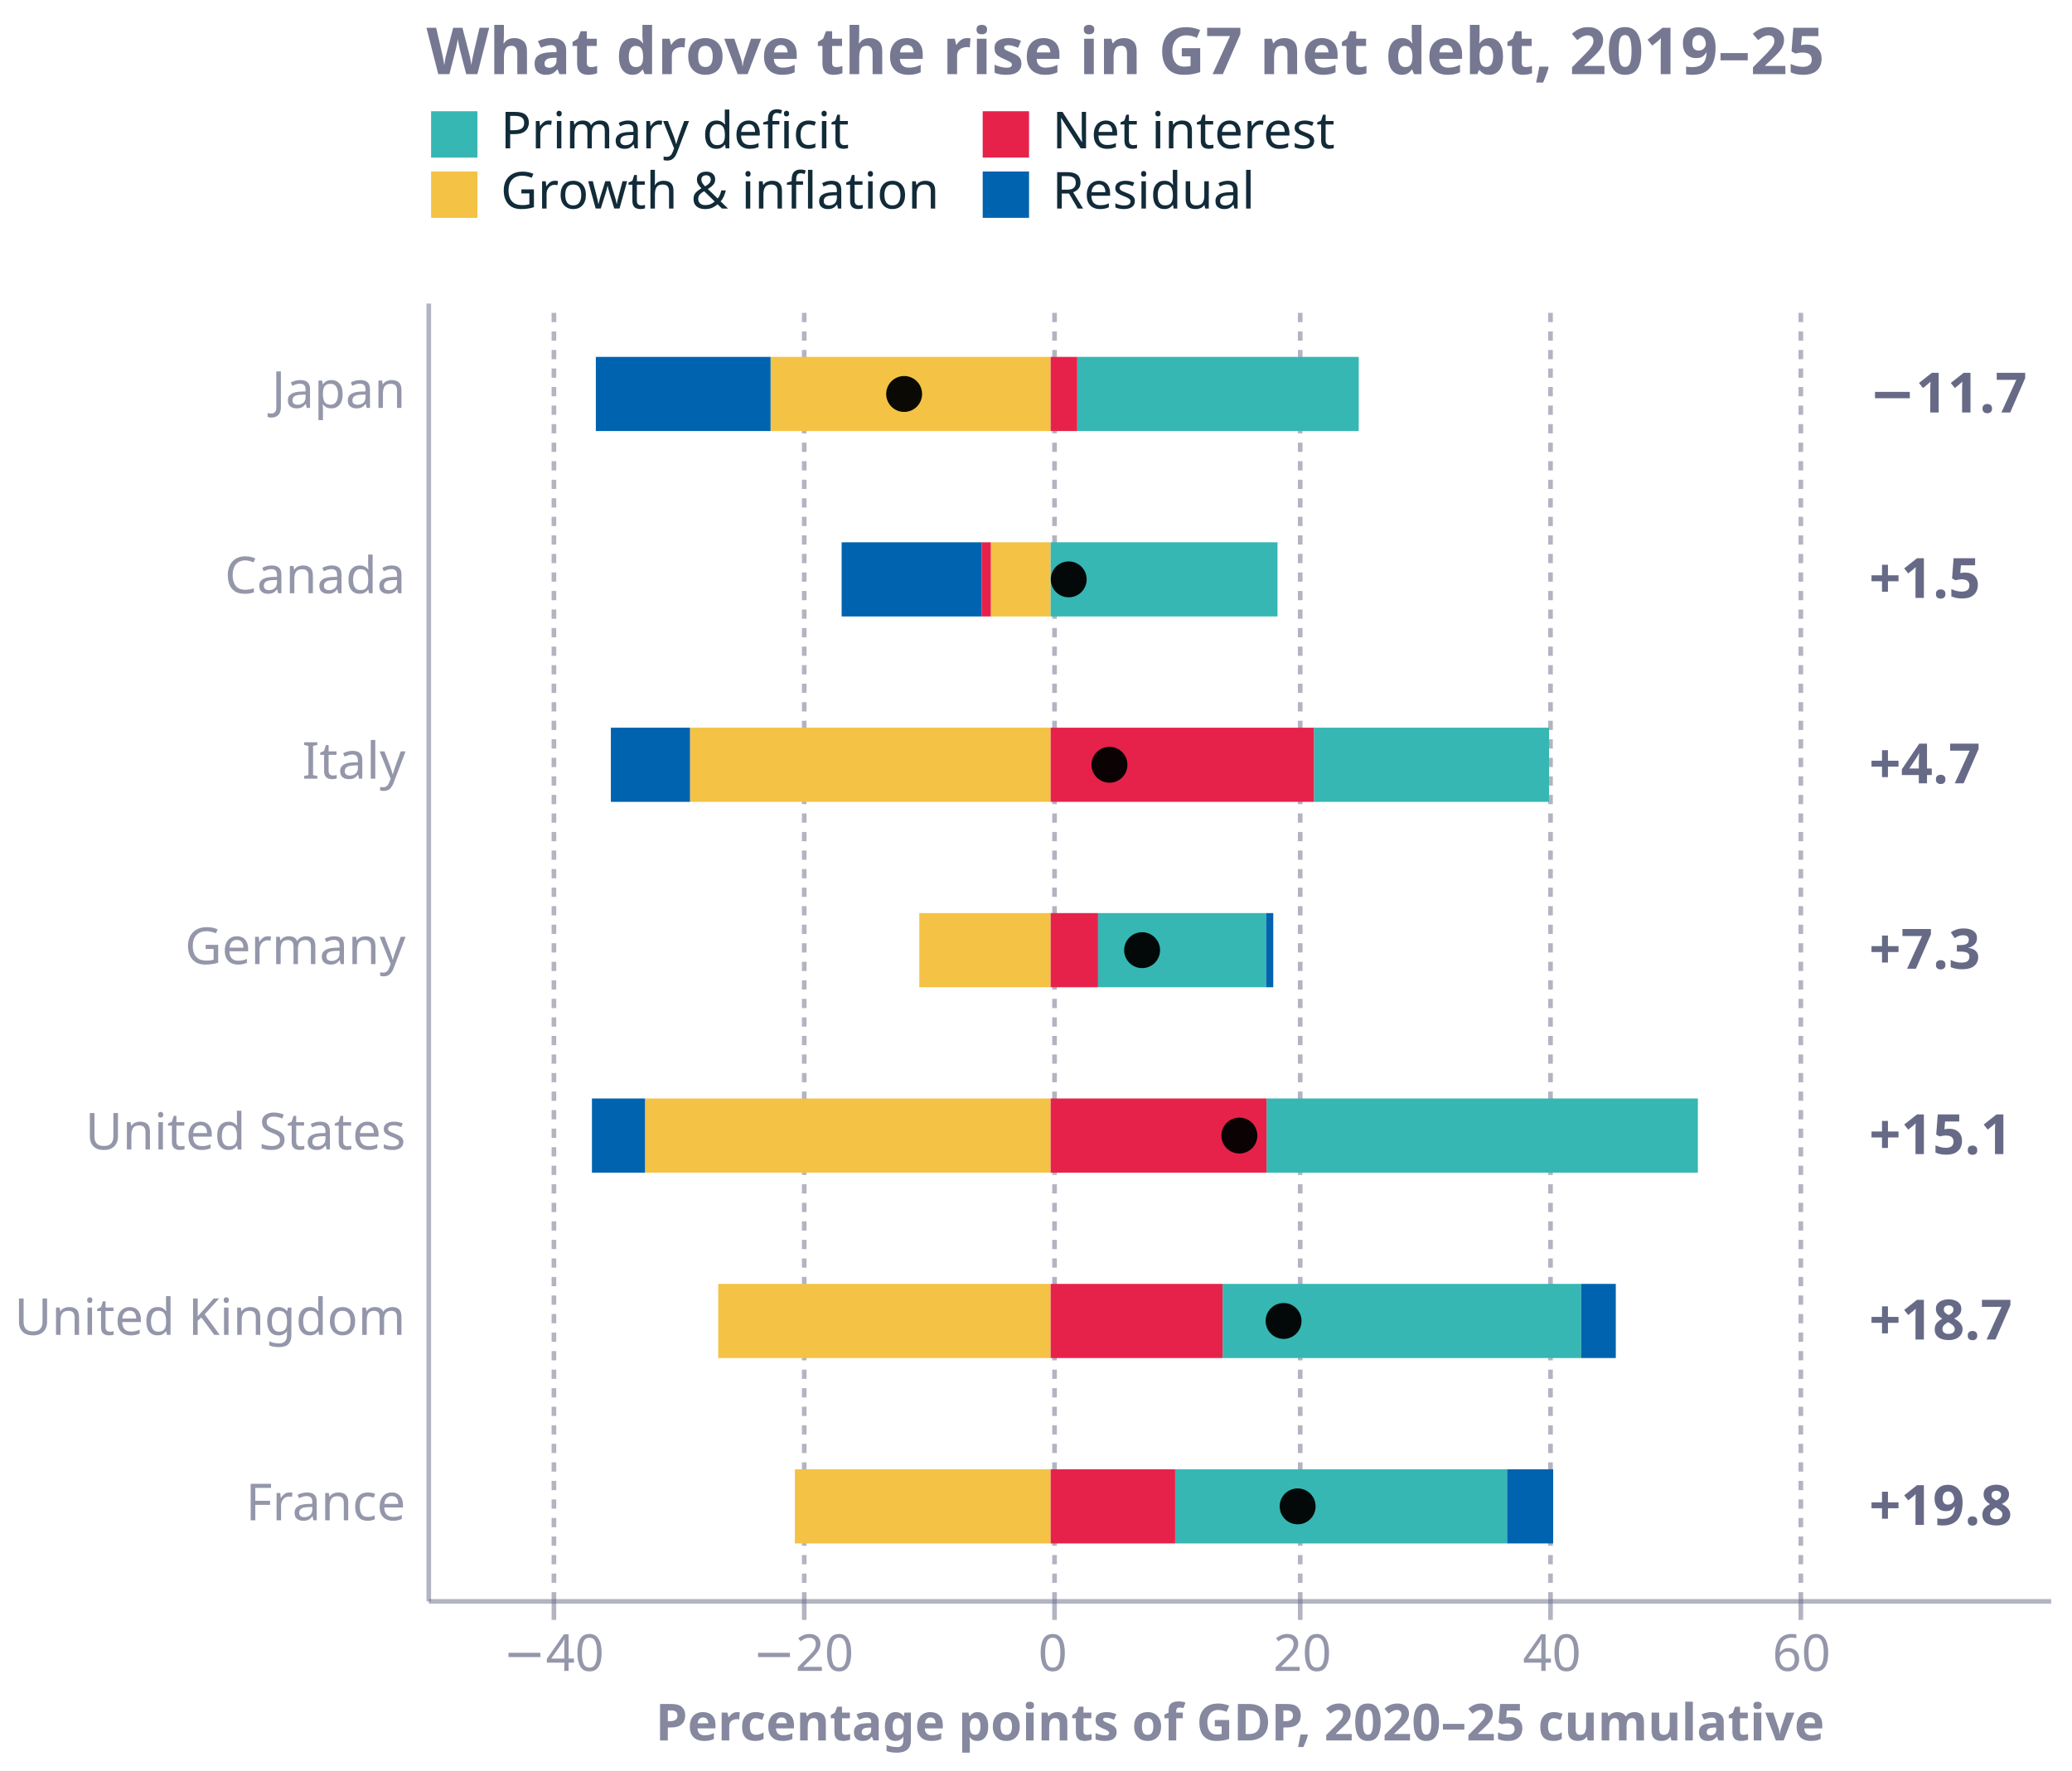
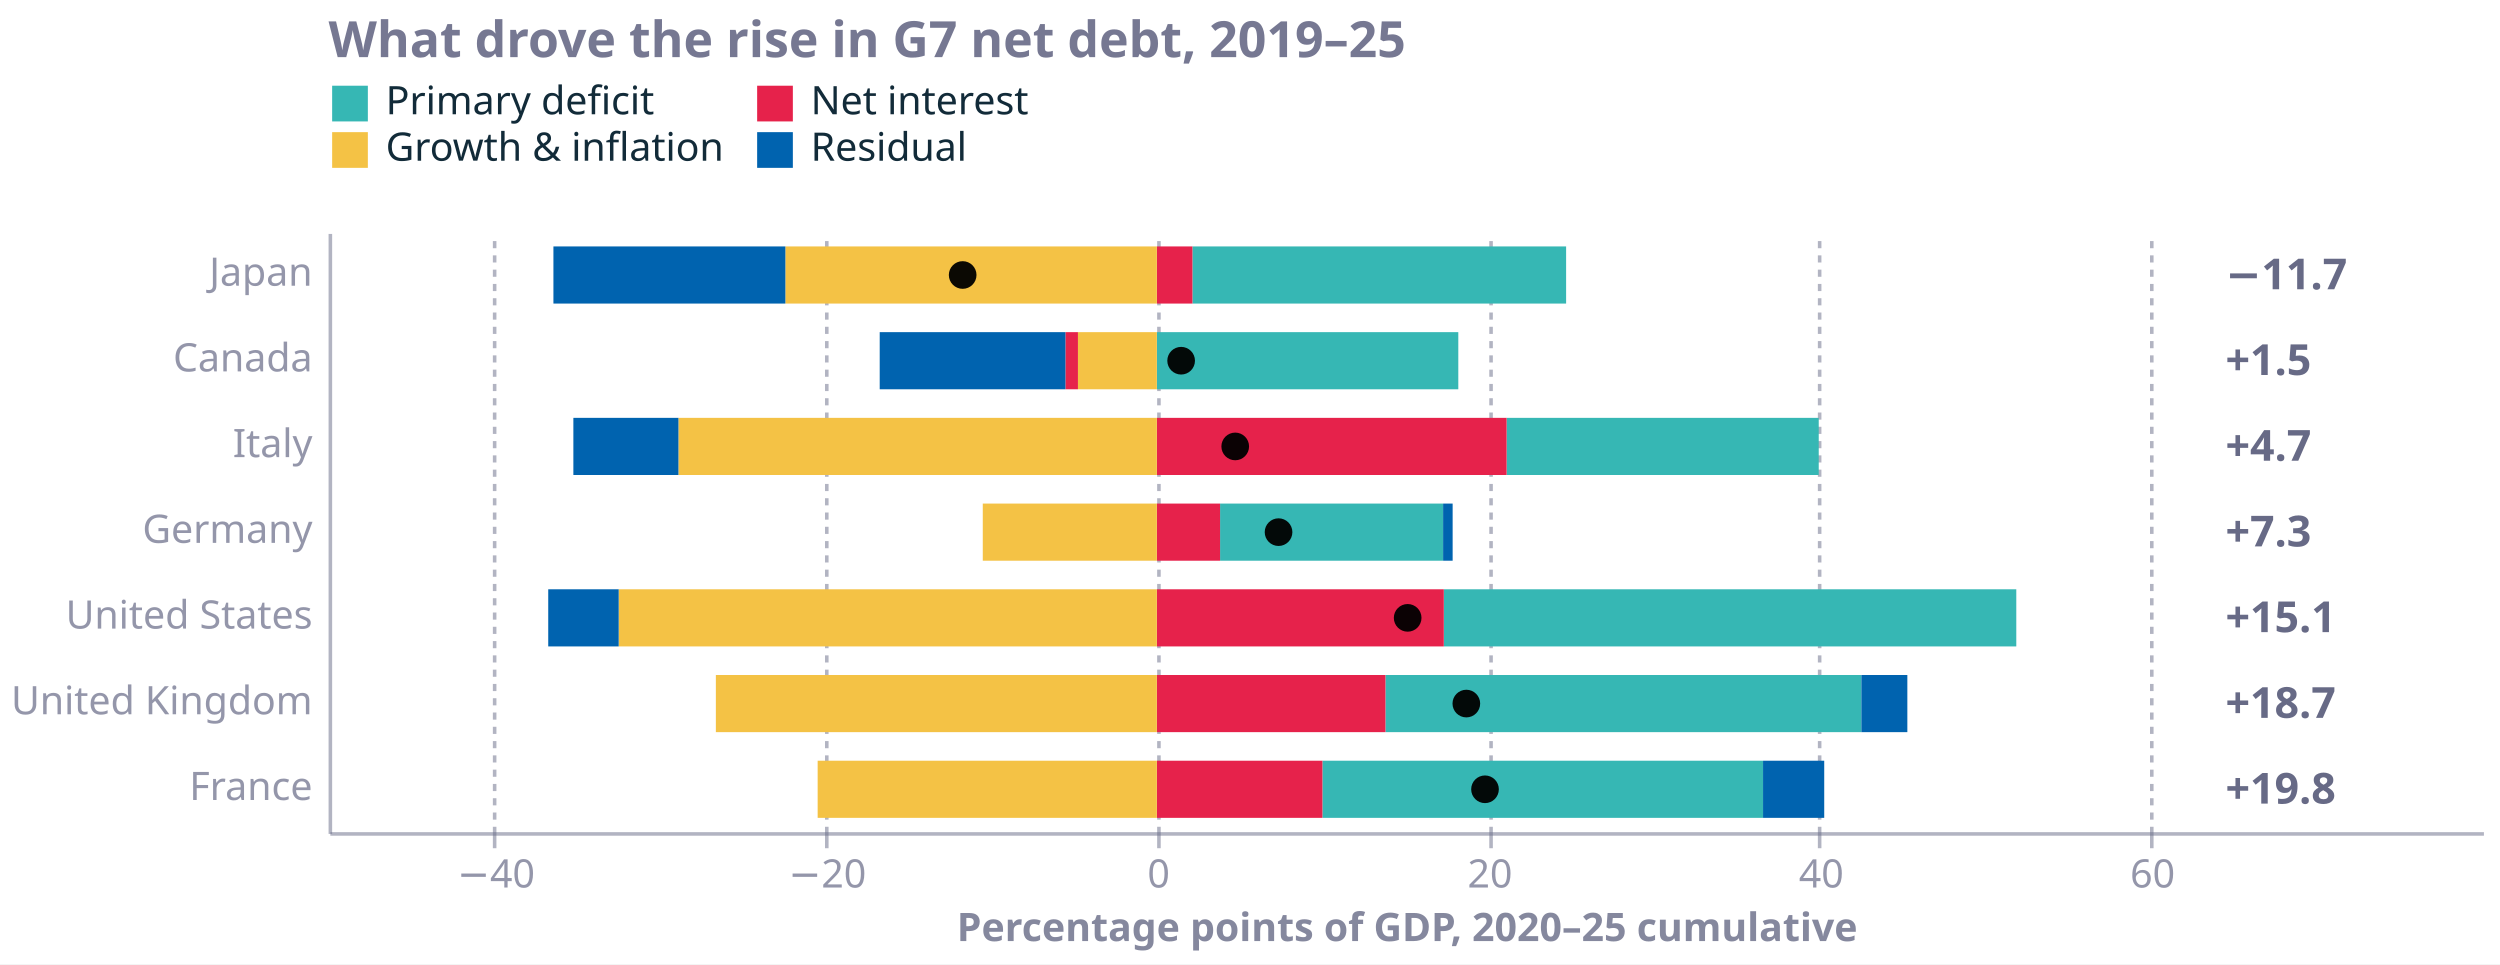
- <svg xmlns="http://www.w3.org/2000/svg" version="1.1" class="marks" width="447" height="382" viewBox="0 0 447 382">
-   <rect width="447" height="382" fill="white" />
+ <svg xmlns="http://www.w3.org/2000/svg" version="1.1" class="marks" width="700" height="270" viewBox="0 0 700 270">
+   <rect width="700" height="270" fill="white" />
  <g fill="none" stroke-miterlimit="10" transform="translate(92,65)">
    <g class="mark-group role-frame root" role="graphics-object" aria-roledescription="group mark container">
      <g transform="translate(0,0)">
-         <path class="background" aria-hidden="true" d="M0,0h350v280h-350Z" />
+         <path class="background" aria-hidden="true" d="M0,0h603v168h-603Z" />
        <g>
          <g class="mark-group role-axis" aria-hidden="true">
-             <g transform="translate(0.5,280.5)">
+             <g transform="translate(0.5,168.5)">
              <path class="background" aria-hidden="true" d="M0,0h0v0h0Z" pointer-events="none" />
              <g>
                <g class="mark-rule role-axis-grid" pointer-events="none">
-                   <line transform="translate(27,0)" x2="0" y2="-280" stroke="#676A86" stroke-opacity="0.5" stroke-width="1" stroke-dasharray="2,2" opacity="1" />
-                   <line transform="translate(81,0)" x2="0" y2="-280" stroke="#676A86" stroke-opacity="0.5" stroke-width="1" stroke-dasharray="2,2" opacity="1" />
-                   <line transform="translate(135,0)" x2="0" y2="-280" stroke="#676A86" stroke-opacity="0.5" stroke-width="1" stroke-dasharray="2,2" opacity="1" />
-                   <line transform="translate(188,0)" x2="0" y2="-280" stroke="#676A86" stroke-opacity="0.5" stroke-width="1" stroke-dasharray="2,2" opacity="1" />
-                   <line transform="translate(242,0)" x2="0" y2="-280" stroke="#676A86" stroke-opacity="0.5" stroke-width="1" stroke-dasharray="2,2" opacity="1" />
-                   <line transform="translate(296,0)" x2="0" y2="-280" stroke="#676A86" stroke-opacity="0.5" stroke-width="1" stroke-dasharray="2,2" opacity="1" />
+                   <line transform="translate(46,0)" x2="0" y2="-168" stroke="#676A86" stroke-opacity="0.5" stroke-width="1" stroke-dasharray="2,2" opacity="1" />
+                   <line transform="translate(139,0)" x2="0" y2="-168" stroke="#676A86" stroke-opacity="0.5" stroke-width="1" stroke-dasharray="2,2" opacity="1" />
+                   <line transform="translate(232,0)" x2="0" y2="-168" stroke="#676A86" stroke-opacity="0.5" stroke-width="1" stroke-dasharray="2,2" opacity="1" />
+                   <line transform="translate(325,0)" x2="0" y2="-168" stroke="#676A86" stroke-opacity="0.5" stroke-width="1" stroke-dasharray="2,2" opacity="1" />
+                   <line transform="translate(417,0)" x2="0" y2="-168" stroke="#676A86" stroke-opacity="0.5" stroke-width="1" stroke-dasharray="2,2" opacity="1" />
+                   <line transform="translate(510,0)" x2="0" y2="-168" stroke="#676A86" stroke-opacity="0.5" stroke-width="1" stroke-dasharray="2,2" opacity="1" />
                </g>
              </g>
              <path class="foreground" aria-hidden="true" d="" pointer-events="none" display="none" />
            </g>
          </g>
          <g class="mark-group role-axis" role="graphics-symbol" aria-roledescription="axis" aria-label="X-axis titled 'Percentage points of GDP, 2020–25 cumulative' for a linear scale with values from −50 to 80">
-             <g transform="translate(0.5,280.5)">
+             <g transform="translate(0.5,168.5)">
              <path class="background" aria-hidden="true" d="M0,0h0v0h0Z" pointer-events="none" />
              <g>
                <g class="mark-rule role-axis-tick" pointer-events="none">
-                   <line transform="translate(27,0)" x2="0" y2="4" stroke="#676A86" stroke-opacity="0.5" stroke-width="1" opacity="1" />
-                   <line transform="translate(81,0)" x2="0" y2="4" stroke="#676A86" stroke-opacity="0.5" stroke-width="1" opacity="1" />
-                   <line transform="translate(135,0)" x2="0" y2="4" stroke="#676A86" stroke-opacity="0.5" stroke-width="1" opacity="1" />
-                   <line transform="translate(188,0)" x2="0" y2="4" stroke="#676A86" stroke-opacity="0.5" stroke-width="1" opacity="1" />
-                   <line transform="translate(242,0)" x2="0" y2="4" stroke="#676A86" stroke-opacity="0.5" stroke-width="1" opacity="1" />
-                   <line transform="translate(296,0)" x2="0" y2="4" stroke="#676A86" stroke-opacity="0.5" stroke-width="1" opacity="1" />
+                   <line transform="translate(46,0)" x2="0" y2="4" stroke="#676A86" stroke-opacity="0.5" stroke-width="1" opacity="1" />
+                   <line transform="translate(139,0)" x2="0" y2="4" stroke="#676A86" stroke-opacity="0.5" stroke-width="1" opacity="1" />
+                   <line transform="translate(232,0)" x2="0" y2="4" stroke="#676A86" stroke-opacity="0.5" stroke-width="1" opacity="1" />
+                   <line transform="translate(325,0)" x2="0" y2="4" stroke="#676A86" stroke-opacity="0.5" stroke-width="1" opacity="1" />
+                   <line transform="translate(417,0)" x2="0" y2="4" stroke="#676A86" stroke-opacity="0.5" stroke-width="1" opacity="1" />
+                   <line transform="translate(510,0)" x2="0" y2="4" stroke="#676A86" stroke-opacity="0.5" stroke-width="1" opacity="1" />
                </g>
                <g class="mark-text role-axis-label" pointer-events="none">
-                   <text text-anchor="middle" transform="translate(26.92308,15)" font-family="Circular Std" font-size="11px" fill="#676A86" fill-opacity="0.7" opacity="1">−40</text>
-                   <text text-anchor="middle" transform="translate(80.76923,15)" font-family="Circular Std" font-size="11px" fill="#676A86" fill-opacity="0.7" opacity="1">−20</text>
-                   <text text-anchor="middle" transform="translate(134.6154,15)" font-family="Circular Std" font-size="11px" fill="#676A86" fill-opacity="0.7" opacity="1">0</text>
-                   <text text-anchor="middle" transform="translate(188.4615,15)" font-family="Circular Std" font-size="11px" fill="#676A86" fill-opacity="0.7" opacity="1">20</text>
-                   <text text-anchor="middle" transform="translate(242.3077,15)" font-family="Circular Std" font-size="11px" fill="#676A86" fill-opacity="0.7" opacity="1">40</text>
-                   <text text-anchor="middle" transform="translate(296.1538,15)" font-family="Circular Std" font-size="11px" fill="#676A86" fill-opacity="0.7" opacity="1">60</text>
+                   <text text-anchor="middle" transform="translate(46.38462,15)" font-family="Circular Std" font-size="11px" fill="#676A86" fill-opacity="0.7" opacity="1">−40</text>
+                   <text text-anchor="middle" transform="translate(139.1538,15)" font-family="Circular Std" font-size="11px" fill="#676A86" fill-opacity="0.7" opacity="1">−20</text>
+                   <text text-anchor="middle" transform="translate(231.9231,15)" font-family="Circular Std" font-size="11px" fill="#676A86" fill-opacity="0.7" opacity="1">0</text>
+                   <text text-anchor="middle" transform="translate(324.6923,15)" font-family="Circular Std" font-size="11px" fill="#676A86" fill-opacity="0.7" opacity="1">20</text>
+                   <text text-anchor="middle" transform="translate(417.4615,15)" font-family="Circular Std" font-size="11px" fill="#676A86" fill-opacity="0.7" opacity="1">40</text>
+                   <text text-anchor="middle" transform="translate(510.2308,15)" font-family="Circular Std" font-size="11px" fill="#676A86" fill-opacity="0.7" opacity="1">60</text>
                </g>
                <g class="mark-rule role-axis-domain" pointer-events="none">
-                   <line transform="translate(0,0)" x2="350" y2="0" stroke="#676A86" stroke-opacity="0.5" stroke-width="1" opacity="1" />
+                   <line transform="translate(0,0)" x2="603" y2="0" stroke="#676A86" stroke-opacity="0.5" stroke-width="1" opacity="1" />
                </g>
                <g class="mark-text role-axis-title" pointer-events="none">
-                   <text text-anchor="middle" transform="translate(175,30)" font-family="Circular Std" font-size="11px" font-weight="bold" fill="#676A86" fill-opacity="0.8" opacity="1">Percentage points of GDP, 2020–25 cumulative</text>
+                   <text text-anchor="middle" transform="translate(301.5,30)" font-family="Circular Std" font-size="11px" font-weight="bold" fill="#676A86" fill-opacity="0.8" opacity="1">Percentage points of GDP, 2020–25 cumulative</text>
                </g>
              </g>
              <path class="foreground" aria-hidden="true" d="" pointer-events="none" display="none" />
            </g>
          </g>
          <g class="mark-group role-axis" role="graphics-symbol" aria-roledescription="axis" aria-label="Y-axis for a discrete scale with 7 values: Japan, Canada, Italy, Germany, United States, United Kingdom, France">
            <g transform="translate(0.5,0.5)">
              <path class="background" aria-hidden="true" d="M0,0h0v0h0Z" pointer-events="none" />
              <g>
                <g class="mark-text role-axis-label" pointer-events="none">
-                   <text text-anchor="end" transform="translate(-5,22.5)" font-family="Circular Std" font-size="11px" fill="#676A86" fill-opacity="0.7" opacity="1">Japan</text>
-                   <text text-anchor="end" transform="translate(-5,62.5)" font-family="Circular Std" font-size="11px" fill="#676A86" fill-opacity="0.7" opacity="1">Canada</text>
-                   <text text-anchor="end" transform="translate(-5,102.5)" font-family="Circular Std" font-size="11px" fill="#676A86" fill-opacity="0.7" opacity="1">Italy</text>
-                   <text text-anchor="end" transform="translate(-5,142.5)" font-family="Circular Std" font-size="11px" fill="#676A86" fill-opacity="0.7" opacity="1">Germany</text>
-                   <text text-anchor="end" transform="translate(-5,182.5)" font-family="Circular Std" font-size="11px" fill="#676A86" fill-opacity="0.7" opacity="1">United States</text>
-                   <text text-anchor="end" transform="translate(-5,222.5)" font-family="Circular Std" font-size="11px" fill="#676A86" fill-opacity="0.7" opacity="1">United Kingdom</text>
-                   <text text-anchor="end" transform="translate(-5,262.5)" font-family="Circular Std" font-size="11px" fill="#676A86" fill-opacity="0.7" opacity="1">France</text>
+                   <text text-anchor="end" transform="translate(-5,14.5)" font-family="Circular Std" font-size="11px" fill="#676A86" fill-opacity="0.7" opacity="1">Japan</text>
+                   <text text-anchor="end" transform="translate(-5,38.5)" font-family="Circular Std" font-size="11px" fill="#676A86" fill-opacity="0.7" opacity="1">Canada</text>
+                   <text text-anchor="end" transform="translate(-5,62.5)" font-family="Circular Std" font-size="11px" fill="#676A86" fill-opacity="0.7" opacity="1">Italy</text>
+                   <text text-anchor="end" transform="translate(-5,86.5)" font-family="Circular Std" font-size="11px" fill="#676A86" fill-opacity="0.7" opacity="1">Germany</text>
+                   <text text-anchor="end" transform="translate(-5,110.5)" font-family="Circular Std" font-size="11px" fill="#676A86" fill-opacity="0.7" opacity="1">United States</text>
+                   <text text-anchor="end" transform="translate(-5,134.5)" font-family="Circular Std" font-size="11px" fill="#676A86" fill-opacity="0.7" opacity="1">United Kingdom</text>
+                   <text text-anchor="end" transform="translate(-5,158.5)" font-family="Circular Std" font-size="11px" fill="#676A86" fill-opacity="0.7" opacity="1">France</text>
                </g>
                <g class="mark-rule role-axis-domain" pointer-events="none">
-                   <line transform="translate(0,0)" x2="0" y2="280" stroke="#676A86" stroke-opacity="0.5" stroke-width="1" opacity="1" />
+                   <line transform="translate(0,0)" x2="0" y2="168" stroke="#676A86" stroke-opacity="0.5" stroke-width="1" opacity="1" />
                </g>
              </g>
              <path class="foreground" aria-hidden="true" d="" pointer-events="none" display="none" />
            </g>
          </g>
          <g class="mark-rect role-mark layer_0_marks" role="graphics-object" aria-roledescription="rect mark container">
-             <path aria-label="Percentage points of GDP, 2020–25 cumulative: 18.196; country: Canada; driver: Primary deficit" role="graphics-symbol" aria-roledescription="bar" d="M134.615,52h48.989v16h-48.989Z" fill="#36B7B4" />
-             <path aria-label="Percentage points of GDP, 2020–25 cumulative: 26.598; country: France; driver: Primary deficit" role="graphics-symbol" aria-roledescription="bar" d="M161.522,252h71.61v16h-71.61Z" fill="#36B7B4" />
-             <path aria-label="Percentage points of GDP, 2020–25 cumulative: 13.464; country: Germany; driver: Primary deficit" role="graphics-symbol" aria-roledescription="bar" d="M144.887,132h36.249v16h-36.249Z" fill="#36B7B4" />
-             <path aria-label="Percentage points of GDP, 2020–25 cumulative: 18.841; country: Italy; driver: Primary deficit" role="graphics-symbol" aria-roledescription="bar" d="M191.455,92h50.726v16h-50.726Z" fill="#36B7B4" />
-             <path aria-label="Percentage points of GDP, 2020–25 cumulative: 22.557; country: Japan; driver: Primary deficit" role="graphics-symbol" aria-roledescription="bar" d="M140.396,12h60.73v16h-60.73Z" fill="#36B7B4" />
-             <path aria-label="Percentage points of GDP, 2020–25 cumulative: 28.73; country: United Kingdom; driver: Primary deficit" role="graphics-symbol" aria-roledescription="bar" d="M171.764,212h77.35v16h-77.35Z" fill="#36B7B4" />
-             <path aria-label="Percentage points of GDP, 2020–25 cumulative: 34.559; country: United States; driver: Primary deficit" role="graphics-symbol" aria-roledescription="bar" d="M181.246,172h93.043v16h-93.043Z" fill="#36B7B4" />
-             <path aria-label="Percentage points of GDP, 2020–25 cumulative: −0.758; country: Canada; driver: Net interest" role="graphics-symbol" aria-roledescription="bar" d="M119.75,52h2.041v16h-2.041Z" fill="#E6224B" />
-             <path aria-label="Percentage points of GDP, 2020–25 cumulative: 9.994; country: France; driver: Net interest" role="graphics-symbol" aria-roledescription="bar" d="M134.615,252h26.907v16h-26.907Z" fill="#E6224B" />
-             <path aria-label="Percentage points of GDP, 2020–25 cumulative: 3.815; country: Germany; driver: Net interest" role="graphics-symbol" aria-roledescription="bar" d="M134.615,132h10.271v16h-10.271Z" fill="#E6224B" />
-             <path aria-label="Percentage points of GDP, 2020–25 cumulative: 21.112; country: Italy; driver: Net interest" role="graphics-symbol" aria-roledescription="bar" d="M134.615,92h56.84v16h-56.84Z" fill="#E6224B" />
-             <path aria-label="Percentage points of GDP, 2020–25 cumulative: 2.147; country: Japan; driver: Net interest" role="graphics-symbol" aria-roledescription="bar" d="M134.615,12h5.78v16h-5.78Z" fill="#E6224B" />
-             <path aria-label="Percentage points of GDP, 2020–25 cumulative: 13.798; country: United Kingdom; driver: Net interest" role="graphics-symbol" aria-roledescription="bar" d="M134.615,212h37.148v16h-37.148Z" fill="#E6224B" />
-             <path aria-label="Percentage points of GDP, 2020–25 cumulative: 17.32; country: United States; driver: Net interest" role="graphics-symbol" aria-roledescription="bar" d="M134.615,172h46.631v16h-46.631Z" fill="#E6224B" />
-             <path aria-label="Percentage points of GDP, 2020–25 cumulative: −4.76330702296; country: Canada; driver: Growth &amp; inflation" role="graphics-symbol" aria-roledescription="bar" d="M121.791,52h12.824v16h-12.824Z" fill="#F4C245" />
-             <path aria-label="Percentage points of GDP, 2020–25 cumulative: −20.476648819; country: France; driver: Growth &amp; inflation" role="graphics-symbol" aria-roledescription="bar" d="M79.486,252h55.129v16h-55.129Z" fill="#F4C245" />
-             <path aria-label="Percentage points of GDP, 2020–25 cumulative: −10.509147951; country: Germany; driver: Growth &amp; inflation" role="graphics-symbol" aria-roledescription="bar" d="M106.322,132h28.294v16h-28.294Z" fill="#F4C245" />
-             <path aria-label="Percentage points of GDP, 2020–25 cumulative: −28.8812291692; country: Italy; driver: Growth &amp; inflation" role="graphics-symbol" aria-roledescription="bar" d="M56.858,92h77.757v16h-77.757Z" fill="#F4C245" />
-             <path aria-label="Percentage points of GDP, 2020–25 cumulative: −22.4262879954; country: Japan; driver: Growth &amp; inflation" role="graphics-symbol" aria-roledescription="bar" d="M74.237,12h60.378v16h-60.378Z" fill="#F4C245" />
-             <path aria-label="Percentage points of GDP, 2020–25 cumulative: −26.6214151903; country: United Kingdom; driver: Growth &amp; inflation" role="graphics-symbol" aria-roledescription="bar" d="M62.942,212h71.673v16h-71.673Z" fill="#F4C245" />
-             <path aria-label="Percentage points of GDP, 2020–25 cumulative: −32.4877953474; country: United States; driver: Growth &amp; inflation" role="graphics-symbol" aria-roledescription="bar" d="M47.148,172h87.467v16h-87.467Z" fill="#F4C245" />
-             <path aria-label="Percentage points of GDP, 2020–25 cumulative: −11.209692977; country: Canada; driver: Residual" role="graphics-symbol" aria-roledescription="bar" d="M89.57,52h30.18v16h-30.18Z" fill="#0063AF" />
-             <path aria-label="Percentage points of GDP, 2020–25 cumulative: 3.692648819; country: France; driver: Residual" role="graphics-symbol" aria-roledescription="bar" d="M233.132,252h9.942v16h-9.942Z" fill="#0063AF" />
-             <path aria-label="Percentage points of GDP, 2020–25 cumulative: 0.57514795099; country: Germany; driver: Residual" role="graphics-symbol" aria-roledescription="bar" d="M181.136,132h1.548v16h-1.548Z" fill="#0063AF" />
-             <path aria-label="Percentage points of GDP, 2020–25 cumulative: −6.34177083078; country: Italy; driver: Residual" role="graphics-symbol" aria-roledescription="bar" d="M39.784,92h17.074v16h-17.074Z" fill="#0063AF" />
-             <path aria-label="Percentage points of GDP, 2020–25 cumulative: −14.0007120046; country: Japan; driver: Residual" role="graphics-symbol" aria-roledescription="bar" d="M36.543,12h37.694v16h-37.694Z" fill="#0063AF" />
-             <path aria-label="Percentage points of GDP, 2020–25 cumulative: 2.77441519029; country: United Kingdom; driver: Residual" role="graphics-symbol" aria-roledescription="bar" d="M249.114,212h7.47v16h-7.47Z" fill="#0063AF" />
-             <path aria-label="Percentage points of GDP, 2020–25 cumulative: −4.25220465256; country: United States; driver: Residual" role="graphics-symbol" aria-roledescription="bar" d="M35.7,172h11.448v16h-11.448Z" fill="#0063AF" />
+             <path aria-label="Percentage points of GDP, 2020–25 cumulative: 18.196; country: Canada; driver: Primary deficit" role="graphics-symbol" aria-roledescription="bar" d="M231.923,28h84.401v16h-84.401Z" fill="#36B7B4" />
+             <path aria-label="Percentage points of GDP, 2020–25 cumulative: 26.598; country: France; driver: Primary deficit" role="graphics-symbol" aria-roledescription="bar" d="M278.28,148h123.374v16h-123.374Z" fill="#36B7B4" />
+             <path aria-label="Percentage points of GDP, 2020–25 cumulative: 13.464; country: Germany; driver: Primary deficit" role="graphics-symbol" aria-roledescription="bar" d="M249.619,76h62.452v16h-62.452Z" fill="#36B7B4" />
+             <path aria-label="Percentage points of GDP, 2020–25 cumulative: 18.841; country: Italy; driver: Primary deficit" role="graphics-symbol" aria-roledescription="bar" d="M329.85,52h87.393v16h-87.393Z" fill="#36B7B4" />
+             <path aria-label="Percentage points of GDP, 2020–25 cumulative: 22.557; country: Japan; driver: Primary deficit" role="graphics-symbol" aria-roledescription="bar" d="M241.882,4h104.63v16h-104.63Z" fill="#36B7B4" />
+             <path aria-label="Percentage points of GDP, 2020–25 cumulative: 28.73; country: United Kingdom; driver: Primary deficit" role="graphics-symbol" aria-roledescription="bar" d="M295.925,124h133.263v16h-133.263Z" fill="#36B7B4" />
+             <path aria-label="Percentage points of GDP, 2020–25 cumulative: 34.559; country: United States; driver: Primary deficit" role="graphics-symbol" aria-roledescription="bar" d="M312.261,100h160.301v16h-160.301Z" fill="#36B7B4" />
+             <path aria-label="Percentage points of GDP, 2020–25 cumulative: −0.758; country: Canada; driver: Net interest" role="graphics-symbol" aria-roledescription="bar" d="M206.313,28h3.516v16h-3.516Z" fill="#E6224B" />
+             <path aria-label="Percentage points of GDP, 2020–25 cumulative: 9.994; country: France; driver: Net interest" role="graphics-symbol" aria-roledescription="bar" d="M231.923,148h46.357v16h-46.357Z" fill="#E6224B" />
+             <path aria-label="Percentage points of GDP, 2020–25 cumulative: 3.815; country: Germany; driver: Net interest" role="graphics-symbol" aria-roledescription="bar" d="M231.923,76h17.696v16h-17.696Z" fill="#E6224B" />
+             <path aria-label="Percentage points of GDP, 2020–25 cumulative: 21.112; country: Italy; driver: Net interest" role="graphics-symbol" aria-roledescription="bar" d="M231.923,52h97.927v16h-97.927Z" fill="#E6224B" />
+             <path aria-label="Percentage points of GDP, 2020–25 cumulative: 2.147; country: Japan; driver: Net interest" role="graphics-symbol" aria-roledescription="bar" d="M231.923,4h9.959v16h-9.959Z" fill="#E6224B" />
+             <path aria-label="Percentage points of GDP, 2020–25 cumulative: 13.798; country: United Kingdom; driver: Net interest" role="graphics-symbol" aria-roledescription="bar" d="M231.923,124h64.001v16h-64.001Z" fill="#E6224B" />
+             <path aria-label="Percentage points of GDP, 2020–25 cumulative: 17.32; country: United States; driver: Net interest" role="graphics-symbol" aria-roledescription="bar" d="M231.923,100h80.338v16h-80.338Z" fill="#E6224B" />
+             <path aria-label="Percentage points of GDP, 2020–25 cumulative: −4.76330702296; country: Canada; driver: Growth &amp; inflation" role="graphics-symbol" aria-roledescription="bar" d="M209.829,28h22.094v16h-22.094Z" fill="#F4C245" />
+             <path aria-label="Percentage points of GDP, 2020–25 cumulative: −20.476648819; country: France; driver: Growth &amp; inflation" role="graphics-symbol" aria-roledescription="bar" d="M136.943,148h94.98v16h-94.98Z" fill="#F4C245" />
+             <path aria-label="Percentage points of GDP, 2020–25 cumulative: −10.509147951; country: Germany; driver: Growth &amp; inflation" role="graphics-symbol" aria-roledescription="bar" d="M183.177,76h48.746v16h-48.746Z" fill="#F4C245" />
+             <path aria-label="Percentage points of GDP, 2020–25 cumulative: −28.8812291692; country: Italy; driver: Growth &amp; inflation" role="graphics-symbol" aria-roledescription="bar" d="M97.959,52h133.964v16h-133.964Z" fill="#F4C245" />
+             <path aria-label="Percentage points of GDP, 2020–25 cumulative: −22.4262879954; country: Japan; driver: Growth &amp; inflation" role="graphics-symbol" aria-roledescription="bar" d="M127.9,4h104.023v16h-104.023Z" fill="#F4C245" />
+             <path aria-label="Percentage points of GDP, 2020–25 cumulative: −26.6214151903; country: United Kingdom; driver: Growth &amp; inflation" role="graphics-symbol" aria-roledescription="bar" d="M108.441,124h123.482v16h-123.482Z" fill="#F4C245" />
+             <path aria-label="Percentage points of GDP, 2020–25 cumulative: −32.4877953474; country: United States; driver: Growth &amp; inflation" role="graphics-symbol" aria-roledescription="bar" d="M81.23,100h150.693v16h-150.693Z" fill="#F4C245" />
+             <path aria-label="Percentage points of GDP, 2020–25 cumulative: −11.209692977; country: Canada; driver: Residual" role="graphics-symbol" aria-roledescription="bar" d="M154.317,28h51.996v16h-51.996Z" fill="#0063AF" />
+             <path aria-label="Percentage points of GDP, 2020–25 cumulative: 3.692648819; country: France; driver: Residual" role="graphics-symbol" aria-roledescription="bar" d="M401.654,148h17.128v16h-17.128Z" fill="#0063AF" />
+             <path aria-label="Percentage points of GDP, 2020–25 cumulative: 0.57514795099; country: Germany; driver: Residual" role="graphics-symbol" aria-roledescription="bar" d="M312.071,76h2.668v16h-2.668Z" fill="#0063AF" />
+             <path aria-label="Percentage points of GDP, 2020–25 cumulative: −6.34177083078; country: Italy; driver: Residual" role="graphics-symbol" aria-roledescription="bar" d="M68.543,52h29.416v16h-29.416Z" fill="#0063AF" />
+             <path aria-label="Percentage points of GDP, 2020–25 cumulative: −14.0007120046; country: Japan; driver: Residual" role="graphics-symbol" aria-roledescription="bar" d="M62.958,4h64.942v16h-64.942Z" fill="#0063AF" />
+             <path aria-label="Percentage points of GDP, 2020–25 cumulative: 2.77441519029; country: United Kingdom; driver: Residual" role="graphics-symbol" aria-roledescription="bar" d="M429.188,124h12.869v16h-12.869Z" fill="#0063AF" />
+             <path aria-label="Percentage points of GDP, 2020–25 cumulative: −4.25220465256; country: United States; driver: Residual" role="graphics-symbol" aria-roledescription="bar" d="M61.506,100h19.724v16h-19.724Z" fill="#0063AF" />
          </g>
          <g class="mark-symbol role-mark layer_1_marks" role="graphics-object" aria-roledescription="symbol mark container">
-             <path aria-label="Total: 1.465; country: Canada" role="graphics-symbol" aria-roledescription="point" transform="translate(138.5596,60)" d="M3.873,0A3.873,3.873,0,1,1,-3.873,0A3.873,3.873,0,1,1,3.873,0" fill="black" stroke-width="2" opacity="0.95" />
-             <path aria-label="Total: 19.808; country: France" role="graphics-symbol" aria-roledescription="point" transform="translate(187.9446,260)" d="M3.873,0A3.873,3.873,0,1,1,-3.873,0A3.873,3.873,0,1,1,3.873,0" fill="black" stroke-width="2" opacity="0.95" />
-             <path aria-label="Total: 7.345; country: Germany" role="graphics-symbol" aria-roledescription="point" transform="translate(154.3904,140)" d="M3.873,0A3.873,3.873,0,1,1,-3.873,0A3.873,3.873,0,1,1,3.873,0" fill="black" stroke-width="2" opacity="0.95" />
-             <path aria-label="Total: 4.73; country: Italy" role="graphics-symbol" aria-roledescription="point" transform="translate(147.35,100)" d="M3.873,0A3.873,3.873,0,1,1,-3.873,0A3.873,3.873,0,1,1,3.873,0" fill="black" stroke-width="2" opacity="0.95" />
-             <path aria-label="Total: −11.723; country: Japan" role="graphics-symbol" aria-roledescription="point" transform="translate(103.0535,20)" d="M3.873,0A3.873,3.873,0,1,1,-3.873,0A3.873,3.873,0,1,1,3.873,0" fill="black" stroke-width="2" opacity="0.95" />
-             <path aria-label="Total: 18.681; country: United Kingdom" role="graphics-symbol" aria-roledescription="point" transform="translate(184.9104,220)" d="M3.873,0A3.873,3.873,0,1,1,-3.873,0A3.873,3.873,0,1,1,3.873,0" fill="black" stroke-width="2" opacity="0.95" />
-             <path aria-label="Total: 15.139; country: United States" role="graphics-symbol" aria-roledescription="point" transform="translate(175.3742,180)" d="M3.873,0A3.873,3.873,0,1,1,-3.873,0A3.873,3.873,0,1,1,3.873,0" fill="black" stroke-width="2" opacity="0.95" />
+             <path aria-label="Total: 1.465; country: Canada" role="graphics-symbol" aria-roledescription="point" transform="translate(238.7184,36)" d="M3.873,0A3.873,3.873,0,1,1,-3.873,0A3.873,3.873,0,1,1,3.873,0" fill="black" stroke-width="2" opacity="0.95" />
+             <path aria-label="Total: 19.808; country: France" role="graphics-symbol" aria-roledescription="point" transform="translate(323.8017,156)" d="M3.873,0A3.873,3.873,0,1,1,-3.873,0A3.873,3.873,0,1,1,3.873,0" fill="black" stroke-width="2" opacity="0.95" />
+             <path aria-label="Total: 7.345; country: Germany" role="graphics-symbol" aria-roledescription="point" transform="translate(265.9926,84)" d="M3.873,0A3.873,3.873,0,1,1,-3.873,0A3.873,3.873,0,1,1,3.873,0" fill="black" stroke-width="2" opacity="0.95" />
+             <path aria-label="Total: 4.73; country: Italy" role="graphics-symbol" aria-roledescription="point" transform="translate(253.863,60)" d="M3.873,0A3.873,3.873,0,1,1,-3.873,0A3.873,3.873,0,1,1,3.873,0" fill="black" stroke-width="2" opacity="0.95" />
+             <path aria-label="Total: −11.723; country: Japan" role="graphics-symbol" aria-roledescription="point" transform="translate(177.5464,12)" d="M3.873,0A3.873,3.873,0,1,1,-3.873,0A3.873,3.873,0,1,1,3.873,0" fill="black" stroke-width="2" opacity="0.95" />
+             <path aria-label="Total: 18.681; country: United Kingdom" role="graphics-symbol" aria-roledescription="point" transform="translate(318.5742,132)" d="M3.873,0A3.873,3.873,0,1,1,-3.873,0A3.873,3.873,0,1,1,3.873,0" fill="black" stroke-width="2" opacity="0.95" />
+             <path aria-label="Total: 15.139; country: United States" role="graphics-symbol" aria-roledescription="point" transform="translate(302.1447,108)" d="M3.873,0A3.873,3.873,0,1,1,-3.873,0A3.873,3.873,0,1,1,3.873,0" fill="black" stroke-width="2" opacity="0.95" />
          </g>
          <g class="mark-text role-mark layer_2_marks" role="graphics-object" aria-roledescription="text mark container">
-             <text aria-label="country: Canada; Total: +1.5" role="graphics-symbol" aria-roledescription="text mark" text-anchor="start" transform="translate(311.2308,64)" font-family="Circular Std" font-size="12px" font-weight="bold" fill="#676A86">+1.5</text>
-             <text aria-label="country: France; Total: +19.8" role="graphics-symbol" aria-roledescription="text mark" text-anchor="start" transform="translate(311.2308,264)" font-family="Circular Std" font-size="12px" font-weight="bold" fill="#676A86">+19.8</text>
-             <text aria-label="country: Germany; Total: +7.3" role="graphics-symbol" aria-roledescription="text mark" text-anchor="start" transform="translate(311.2308,144)" font-family="Circular Std" font-size="12px" font-weight="bold" fill="#676A86">+7.3</text>
-             <text aria-label="country: Italy; Total: +4.7" role="graphics-symbol" aria-roledescription="text mark" text-anchor="start" transform="translate(311.2308,104)" font-family="Circular Std" font-size="12px" font-weight="bold" fill="#676A86">+4.7</text>
-             <text aria-label="country: Japan; Total: −11.7" role="graphics-symbol" aria-roledescription="text mark" text-anchor="start" transform="translate(311.2308,24)" font-family="Circular Std" font-size="12px" font-weight="bold" fill="#676A86">−11.7</text>
-             <text aria-label="country: United Kingdom; Total: +18.7" role="graphics-symbol" aria-roledescription="text mark" text-anchor="start" transform="translate(311.2308,224)" font-family="Circular Std" font-size="12px" font-weight="bold" fill="#676A86">+18.7</text>
-             <text aria-label="country: United States; Total: +15.1" role="graphics-symbol" aria-roledescription="text mark" text-anchor="start" transform="translate(311.2308,184)" font-family="Circular Std" font-size="12px" font-weight="bold" fill="#676A86">+15.1</text>
+             <text aria-label="country: Canada; Total: +1.5" role="graphics-symbol" aria-roledescription="text mark" text-anchor="start" transform="translate(531.1462,40)" font-family="Circular Std" font-size="12px" font-weight="bold" fill="#676A86">+1.5</text>
+             <text aria-label="country: France; Total: +19.8" role="graphics-symbol" aria-roledescription="text mark" text-anchor="start" transform="translate(531.1462,160)" font-family="Circular Std" font-size="12px" font-weight="bold" fill="#676A86">+19.8</text>
+             <text aria-label="country: Germany; Total: +7.3" role="graphics-symbol" aria-roledescription="text mark" text-anchor="start" transform="translate(531.1462,88)" font-family="Circular Std" font-size="12px" font-weight="bold" fill="#676A86">+7.3</text>
+             <text aria-label="country: Italy; Total: +4.7" role="graphics-symbol" aria-roledescription="text mark" text-anchor="start" transform="translate(531.1462,64)" font-family="Circular Std" font-size="12px" font-weight="bold" fill="#676A86">+4.7</text>
+             <text aria-label="country: Japan; Total: −11.7" role="graphics-symbol" aria-roledescription="text mark" text-anchor="start" transform="translate(531.1462,16)" font-family="Circular Std" font-size="12px" font-weight="bold" fill="#676A86">−11.7</text>
+             <text aria-label="country: United Kingdom; Total: +18.7" role="graphics-symbol" aria-roledescription="text mark" text-anchor="start" transform="translate(531.1462,136)" font-family="Circular Std" font-size="12px" font-weight="bold" fill="#676A86">+18.7</text>
+             <text aria-label="country: United States; Total: +15.1" role="graphics-symbol" aria-roledescription="text mark" text-anchor="start" transform="translate(531.1462,112)" font-family="Circular Std" font-size="12px" font-weight="bold" fill="#676A86">+15.1</text>
          </g>
          <g class="mark-group role-legend" role="graphics-symbol" aria-roledescription="legend" aria-label="Symbol legend for fill color with 4 values: Primary deficit, Net interest, Growth &amp; inflation, Residual">
            <g transform="translate(0,-42)">
              <path class="background" aria-hidden="true" d="M0,0h195v24h-195Z" pointer-events="none" />
              <g>
                <g class="mark-group role-legend-entry">
                  <g transform="translate(0,0)">
                    <path class="background" aria-hidden="true" d="M0,0h0v0h0Z" pointer-events="none" />
                    <g>
                      <g class="mark-group role-scope" role="graphics-object" aria-roledescription="group mark container">
                        <g transform="translate(0,0)">
                          <path class="background" aria-hidden="true" d="M0,0h108.081v11h-108.081Z" pointer-events="none" opacity="1" />
                          <g>
                            <g class="mark-symbol role-legend-symbol" pointer-events="none">
                              <path transform="translate(6,6)" d="M-5,-5h10v10h-10Z" fill="#36B7B4" stroke-width="1.5" opacity="1" />
                            </g>
                            <g class="mark-text role-legend-label" pointer-events="none">
                              <text text-anchor="start" transform="translate(16,9)" font-family="Circular Std" font-size="11px" fill="#122b39" opacity="1">Primary deficit</text>
                            </g>
                          </g>
                          <path class="foreground" aria-hidden="true" d="" pointer-events="none" display="none" />
                        </g>
                        <g transform="translate(119,0)">
                          <path class="background" aria-hidden="true" d="M0,0h75.62v11h-75.62Z" pointer-events="none" opacity="1" />
                          <g>
                            <g class="mark-symbol role-legend-symbol" pointer-events="none">
                              <path transform="translate(6,6)" d="M-5,-5h10v10h-10Z" fill="#E6224B" stroke-width="1.5" opacity="1" />
                            </g>
                            <g class="mark-text role-legend-label" pointer-events="none">
                              <text text-anchor="start" transform="translate(16,9)" font-family="Circular Std" font-size="11px" fill="#122b39" opacity="1">Net interest</text>
                            </g>
                          </g>
                          <path class="foreground" aria-hidden="true" d="" pointer-events="none" display="none" />
                        </g>
                        <g transform="translate(0,13)">
                          <path class="background" aria-hidden="true" d="M0,0h108.081v11h-108.081Z" pointer-events="none" opacity="1" />
                          <g>
                            <g class="mark-symbol role-legend-symbol" pointer-events="none">
                              <path transform="translate(6,6)" d="M-5,-5h10v10h-10Z" fill="#F4C245" stroke-width="1.5" opacity="1" />
                            </g>
                            <g class="mark-text role-legend-label" pointer-events="none">
                              <text text-anchor="start" transform="translate(16,9)" font-family="Circular Std" font-size="11px" fill="#122b39" opacity="1">Growth &amp; inflation</text>
                            </g>
                          </g>
                          <path class="foreground" aria-hidden="true" d="" pointer-events="none" display="none" />
                        </g>
                        <g transform="translate(119,13)">
                          <path class="background" aria-hidden="true" d="M0,0h75.62v11h-75.62Z" pointer-events="none" opacity="1" />
                          <g>
                            <g class="mark-symbol role-legend-symbol" pointer-events="none">
                              <path transform="translate(6,6)" d="M-5,-5h10v10h-10Z" fill="#0063AF" stroke-width="1.5" opacity="1" />
                            </g>
                            <g class="mark-text role-legend-label" pointer-events="none">
                              <text text-anchor="start" transform="translate(16,9)" font-family="Circular Std" font-size="11px" fill="#122b39" opacity="1">Residual</text>
                            </g>
                          </g>
                          <path class="foreground" aria-hidden="true" d="" pointer-events="none" display="none" />
                        </g>
                      </g>
                    </g>
                    <path class="foreground" aria-hidden="true" d="" pointer-events="none" display="none" />
                  </g>
                </g>
              </g>
              <path class="foreground" aria-hidden="true" d="" pointer-events="none" display="none" />
            </g>
          </g>
          <g class="mark-group role-title">
            <g transform="translate(0,-60)">
              <path class="background" aria-hidden="true" d="M0,0h0v0h0Z" pointer-events="none" />
              <g>
                <g class="mark-text role-title-text" role="graphics-symbol" aria-roledescription="title" aria-label="Title text 'What drove the rise in G7 net debt, 2019–25'" pointer-events="none">
                  <text text-anchor="start" transform="translate(0,11)" font-family="Circular Std" font-size="14px" font-weight="bold" fill="#676A86E6" opacity="1">What drove the rise in G7 net debt, 2019–25</text>
                </g>
              </g>
              <path class="foreground" aria-hidden="true" d="" pointer-events="none" display="none" />
            </g>
          </g>
        </g>
        <path class="foreground" aria-hidden="true" d="" display="none" />
      </g>
    </g>
  </g>
</svg>
